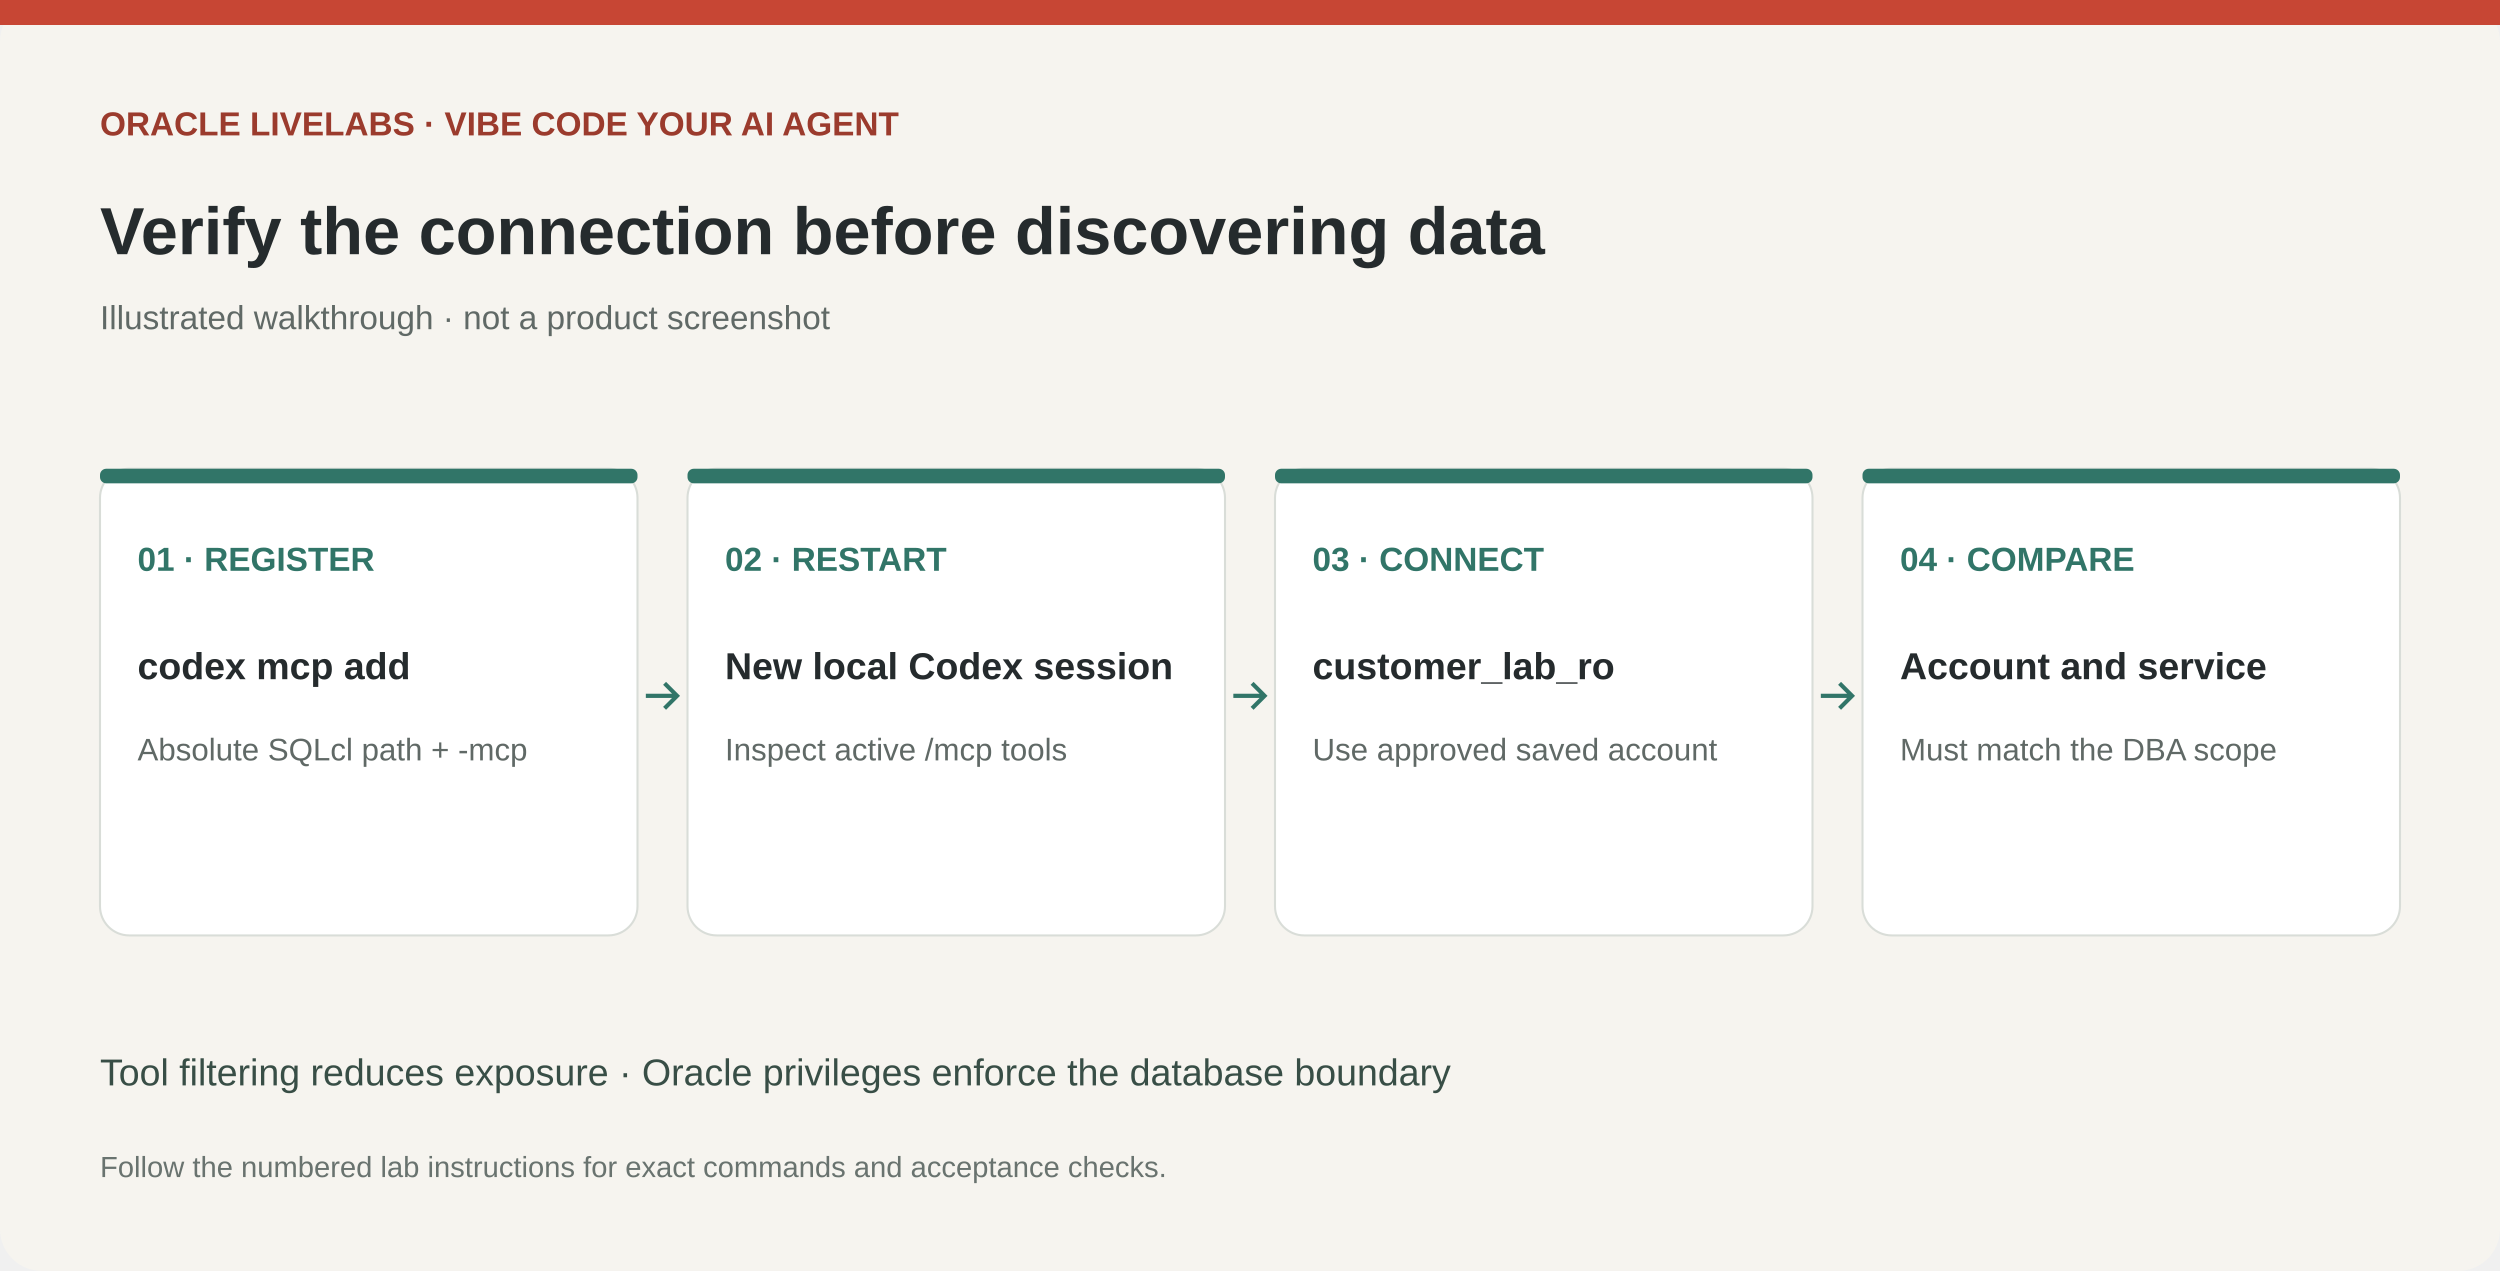
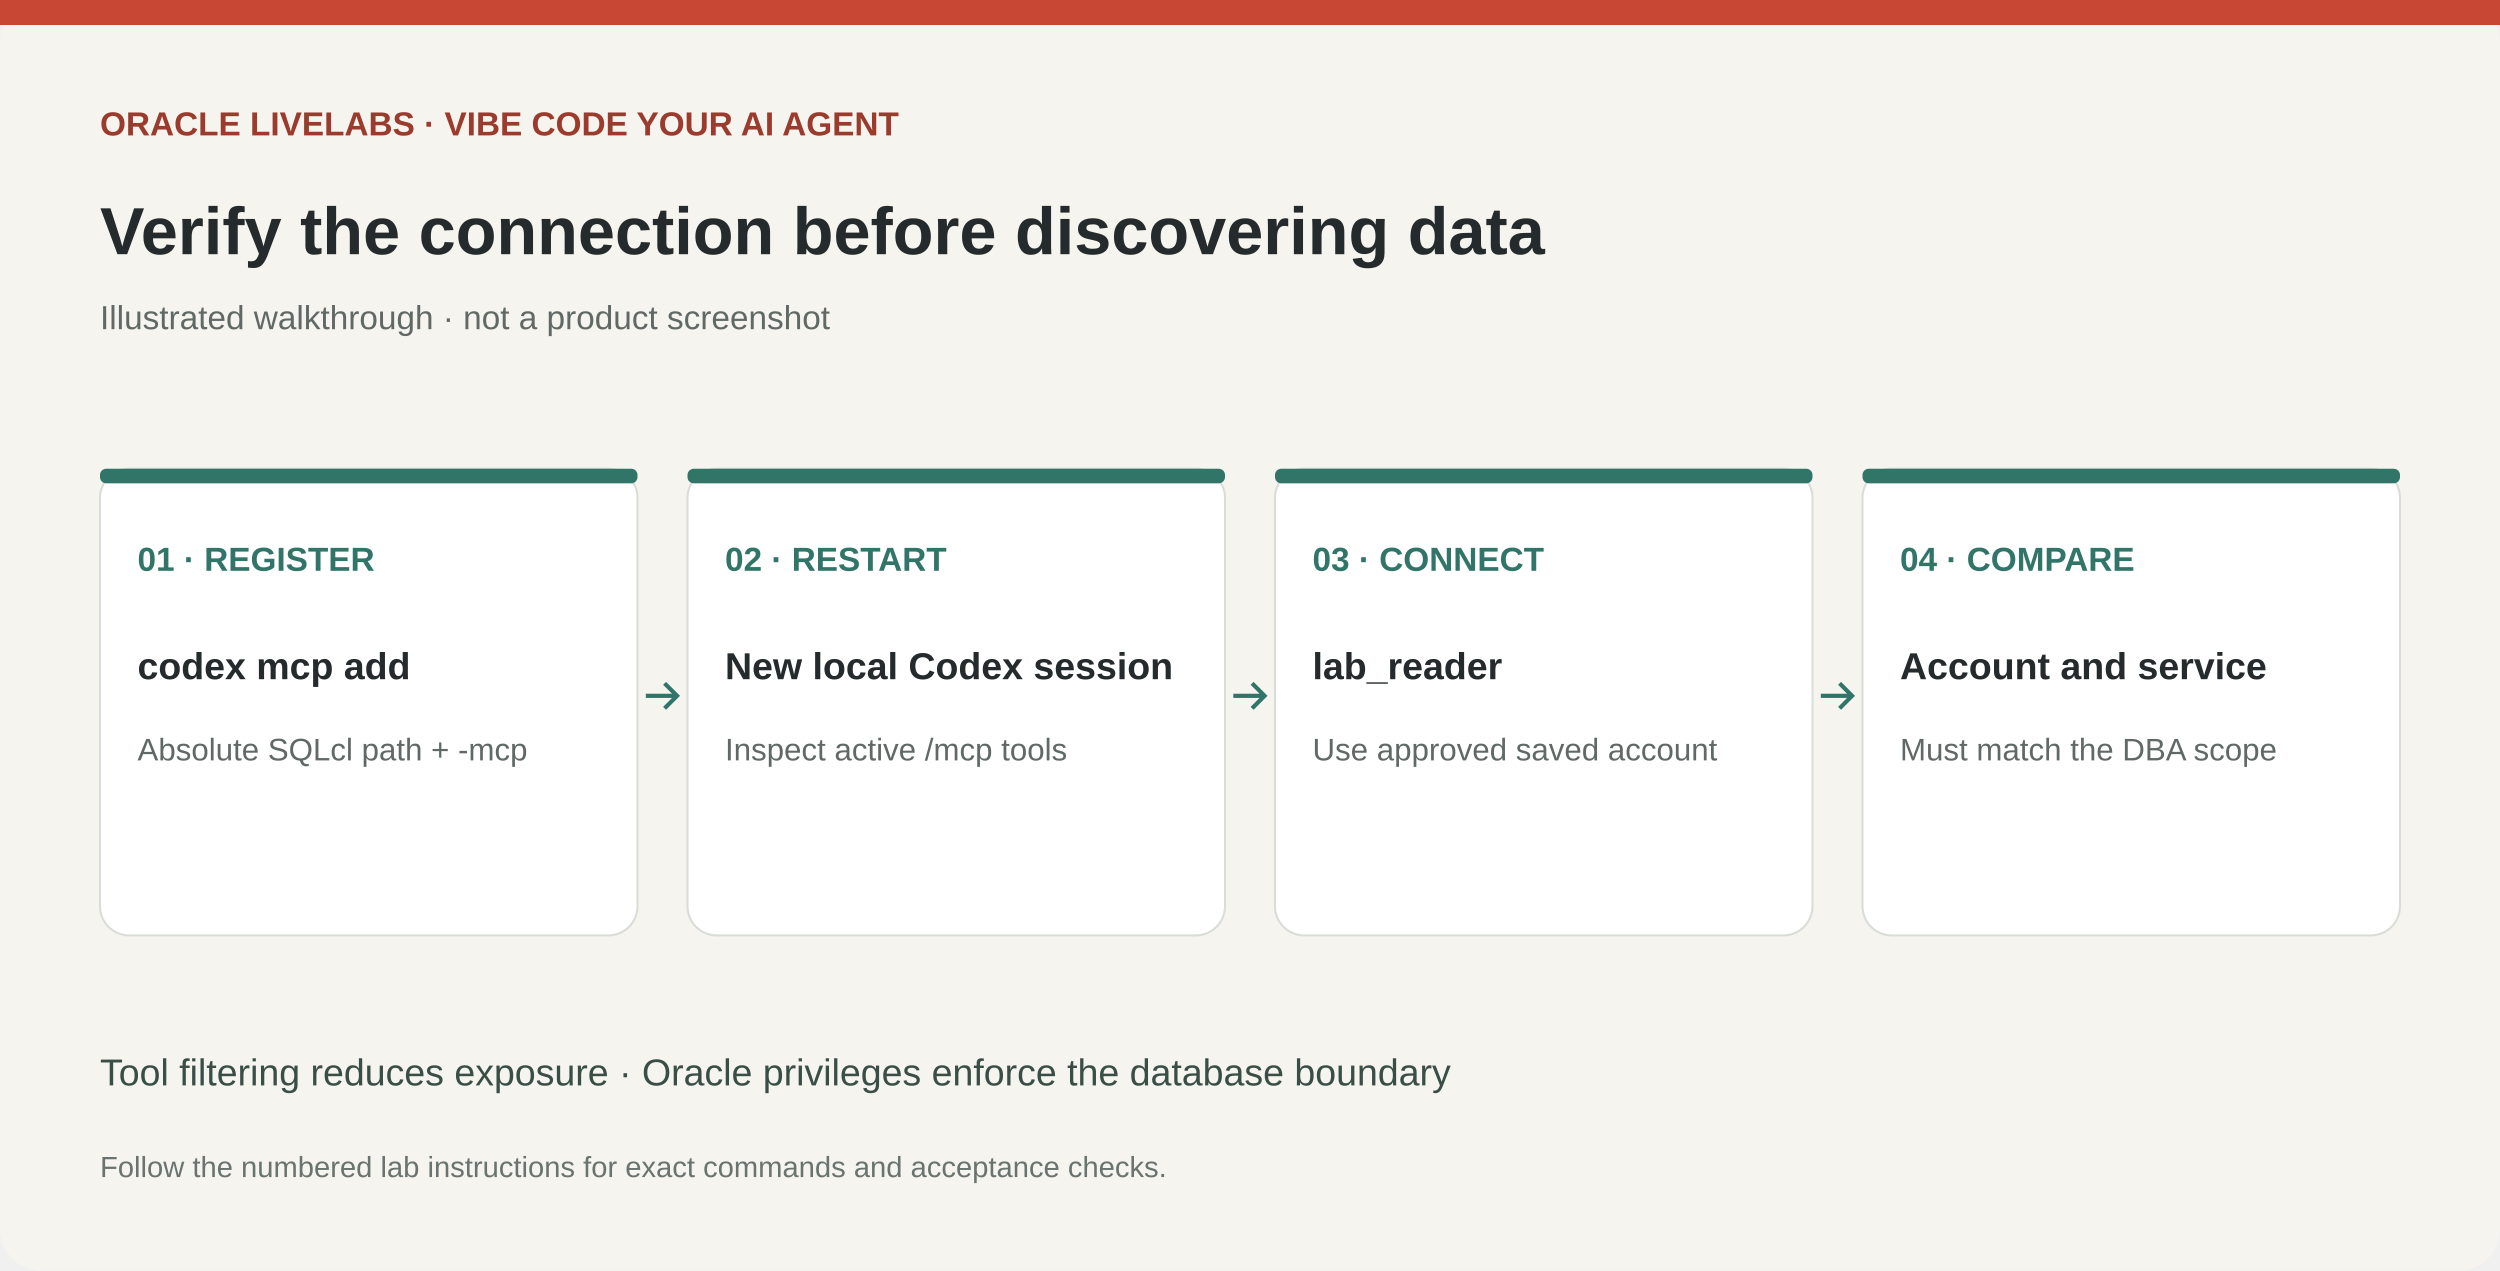
<svg xmlns="http://www.w3.org/2000/svg" width="1200" height="610" viewBox="0 0 1200 610" role="img" aria-labelledby="title desc">
  <rect width="1200" height="610" rx="20" fill="#f6f4ef" />
  <rect width="1200" height="12" fill="#c74634" />
  <g font-family="Arial, Helvetica, sans-serif">
    <text x="48" y="65" font-size="16" font-weight="bold" fill="#9b3b2d">ORACLE LIVELABS · VIBE CODE YOUR AI AGENT</text>
    <text x="48" y="122" font-size="32" font-weight="bold" fill="#252b2d">Verify the connection before discovering data</text>
    <text x="48" y="158" font-size="16" fill="#606966">Illustrated walkthrough · not a product screenshot</text>
    <rect x="48" y="225" width="258" height="224" rx="14" fill="white" stroke="#d9ddd8" />
    <rect x="48" y="225" width="258" height="7" rx="3" fill="#317568" />
    <text x="66" y="274" font-size="16" font-weight="bold" fill="#317568">01 · REGISTER</text>
    <text x="66" y="326" font-size="18" font-weight="bold" fill="#252b2d">codex mcp add</text>
    <text x="66" y="365" font-size="15" fill="#606966">Absolute SQLcl path + -mcp</text>
    <path d="M310 334h15m-6-6 6 6-6 6" fill="none" stroke="#317568" stroke-width="2" />
    <rect x="330" y="225" width="258" height="224" rx="14" fill="white" stroke="#d9ddd8" />
    <rect x="330" y="225" width="258" height="7" rx="3" fill="#317568" />
    <text x="348" y="274" font-size="16" font-weight="bold" fill="#317568">02 · RESTART</text>
    <text x="348" y="326" font-size="18" font-weight="bold" fill="#252b2d">New local Codex session</text>
    <text x="348" y="365" font-size="15" fill="#606966">Inspect active /mcp tools</text>
    <path d="M592 334h15m-6-6 6 6-6 6" fill="none" stroke="#317568" stroke-width="2" />
    <rect x="612" y="225" width="258" height="224" rx="14" fill="white" stroke="#d9ddd8" />
    <rect x="612" y="225" width="258" height="7" rx="3" fill="#317568" />
    <text x="630" y="274" font-size="16" font-weight="bold" fill="#317568">03 · CONNECT</text>
-     <text x="630" y="326" font-size="18" font-weight="bold" fill="#252b2d">customer_lab_ro</text>
+     <text x="630" y="326" font-size="18" font-weight="bold" fill="#252b2d">lab_reader</text>
    <text x="630" y="365" font-size="15" fill="#606966">Use approved saved account</text>
    <path d="M874 334h15m-6-6 6 6-6 6" fill="none" stroke="#317568" stroke-width="2" />
    <rect x="894" y="225" width="258" height="224" rx="14" fill="white" stroke="#d9ddd8" />
    <rect x="894" y="225" width="258" height="7" rx="3" fill="#317568" />
    <text x="912" y="274" font-size="16" font-weight="bold" fill="#317568">04 · COMPARE</text>
    <text x="912" y="326" font-size="18" font-weight="bold" fill="#252b2d">Account and service</text>
    <text x="912" y="365" font-size="15" fill="#606966">Must match the DBA scope</text>
    <text x="48" y="521" font-size="18" fill="#384e46">Tool filtering reduces exposure · Oracle privileges enforce the database boundary</text>
    <text x="48" y="565" font-size="14" fill="#69736f">Follow the numbered lab instructions for exact commands and acceptance checks.</text>
  </g>
</svg>
